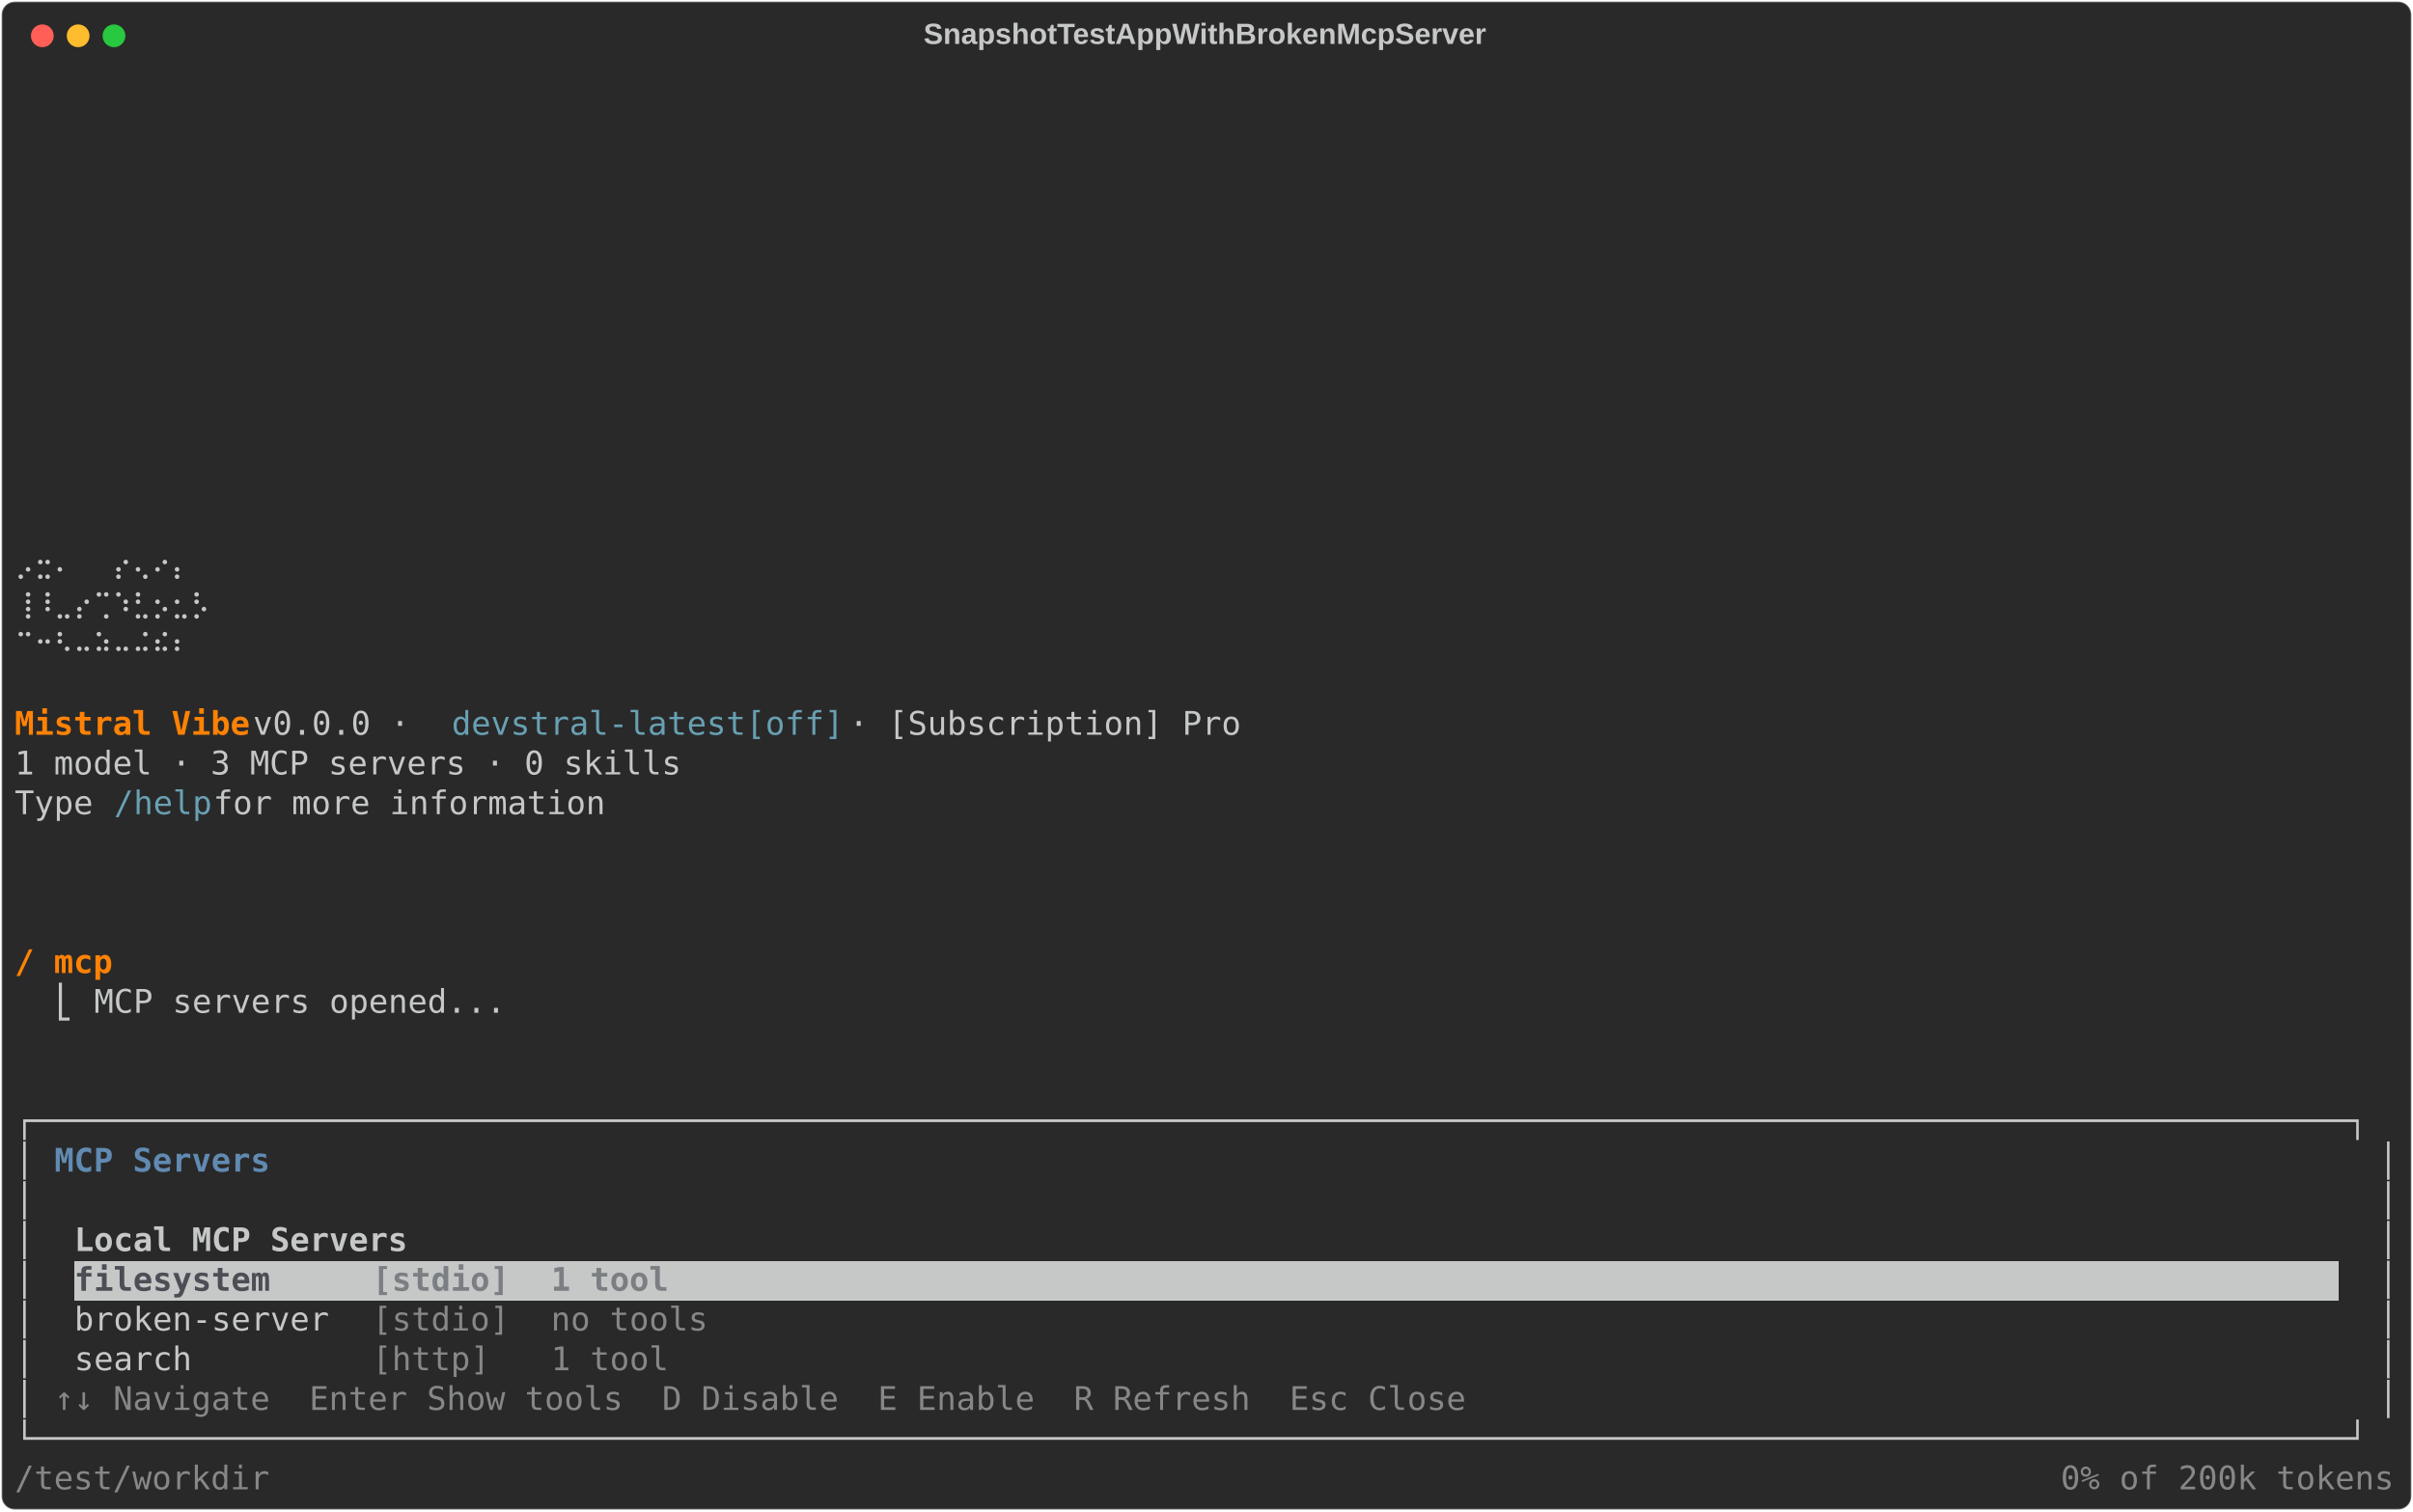
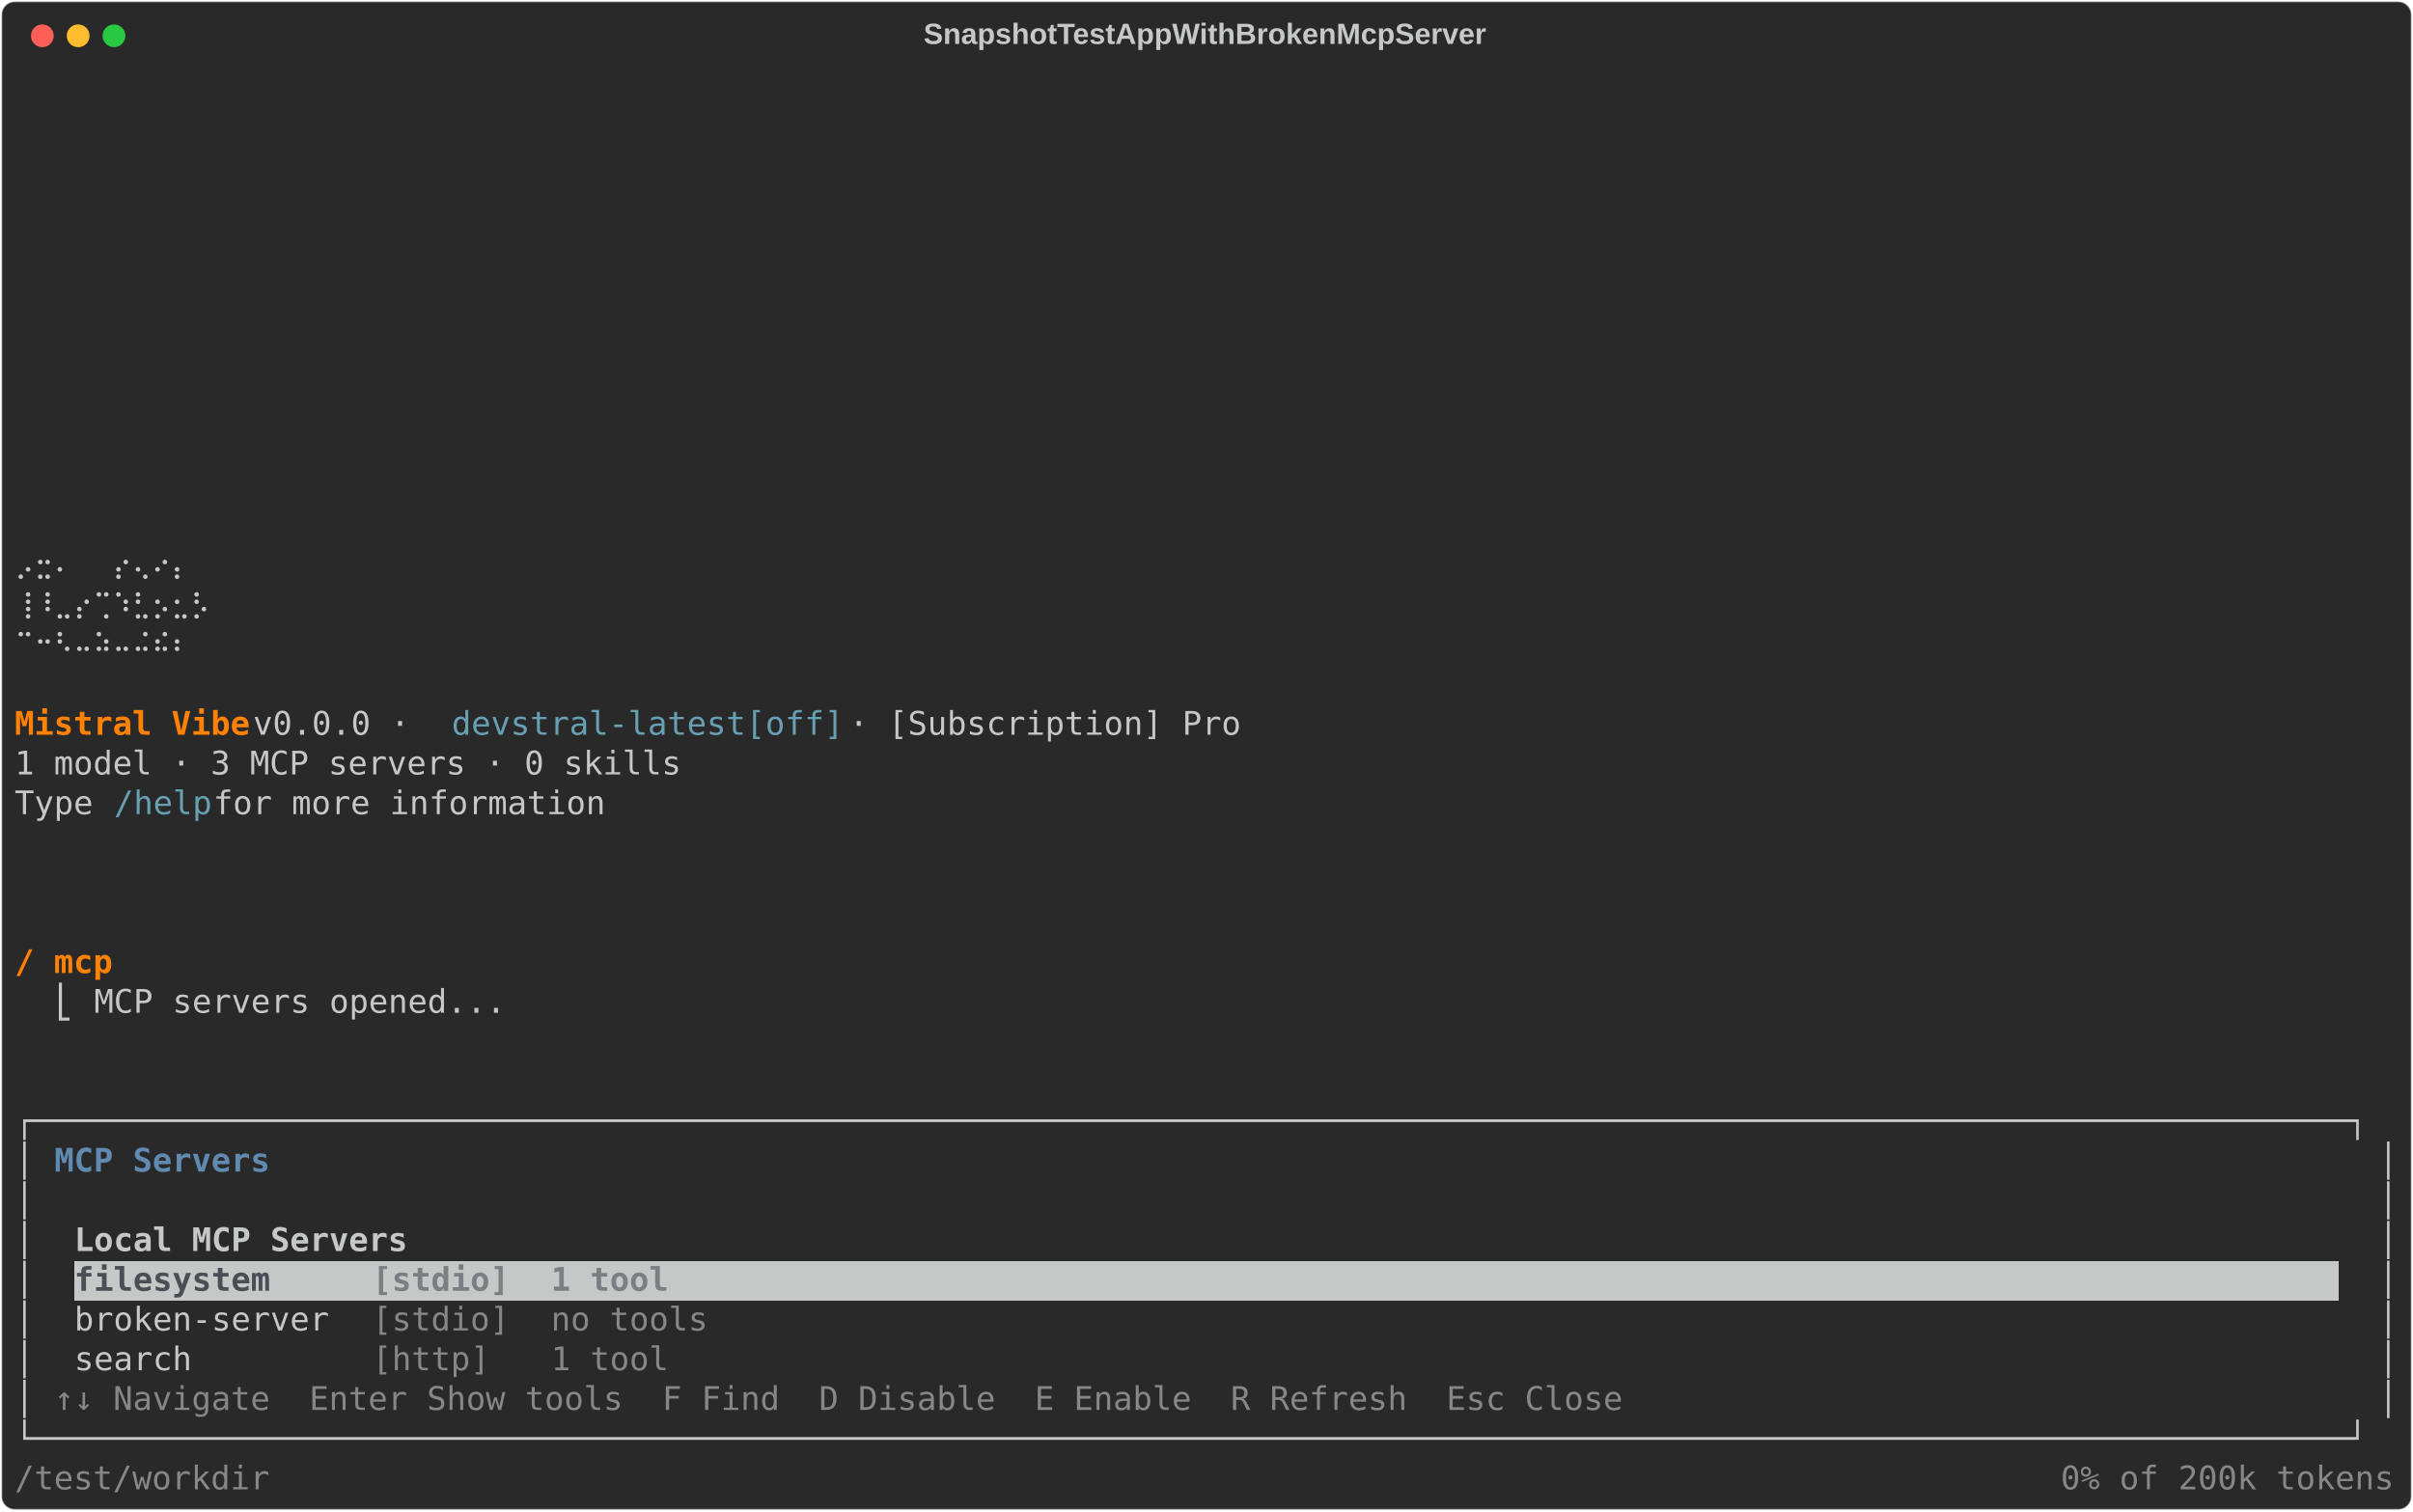
<svg xmlns="http://www.w3.org/2000/svg" class="rich-terminal" viewBox="0 0 1482 928.4">
  <style>

    @font-face {
        font-family: "Fira Code";
        src: local("FiraCode-Regular"),
                url("https://cdnjs.cloudflare.com/ajax/libs/firacode/6.2.0/woff2/FiraCode-Regular.woff2") format("woff2"),
                url("https://cdnjs.cloudflare.com/ajax/libs/firacode/6.2.0/woff/FiraCode-Regular.woff") format("woff");
        font-style: normal;
        font-weight: 400;
    }
    @font-face {
        font-family: "Fira Code";
        src: local("FiraCode-Bold"),
                url("https://cdnjs.cloudflare.com/ajax/libs/firacode/6.2.0/woff2/FiraCode-Bold.woff2") format("woff2"),
                url("https://cdnjs.cloudflare.com/ajax/libs/firacode/6.2.0/woff/FiraCode-Bold.woff") format("woff");
        font-style: bold;
        font-weight: 700;
    }

    .terminal-matrix {
        font-family: Fira Code, monospace;
        font-size: 20px;
        line-height: 24.4px;
        font-variant-east-asian: full-width;
    }

    .terminal-title {
        font-size: 18px;
        font-weight: bold;
        font-family: arial;
    }

    .terminal-r1 { fill: #c5c8c6 }
.terminal-r2 { fill: #ff8205;font-weight: bold }
.terminal-r3 { fill: #68a0b3 }
.terminal-r4 { fill: #608ab1;font-weight: bold }
- .terminal-r5 { fill: #c5c8c6;font-weight: bold }
- .terminal-r6 { fill: #4b4e55;font-weight: bold }
- .terminal-r7 { fill: #7b7e82;font-weight: bold }
- .terminal-r8 { fill: #868887 }
+ .terminal-r5 { fill: #868887 }
+ .terminal-r6 { fill: #c5c8c6;font-weight: bold }
+ .terminal-r7 { fill: #4b4e55;font-weight: bold }
+ .terminal-r8 { fill: #7b7e82;font-weight: bold }
    </style>
  <defs>
    <clipPath id="terminal-clip-terminal">
      <rect x="0" y="0" width="1463.0" height="877.4" />
    </clipPath>
    <clipPath id="terminal-line-0">
      <rect x="0" y="1.5" width="1464" height="24.65" />
    </clipPath>
    <clipPath id="terminal-line-1">
      <rect x="0" y="25.9" width="1464" height="24.65" />
    </clipPath>
    <clipPath id="terminal-line-2">
      <rect x="0" y="50.3" width="1464" height="24.65" />
    </clipPath>
    <clipPath id="terminal-line-3">
      <rect x="0" y="74.7" width="1464" height="24.65" />
    </clipPath>
    <clipPath id="terminal-line-4">
      <rect x="0" y="99.1" width="1464" height="24.65" />
    </clipPath>
    <clipPath id="terminal-line-5">
      <rect x="0" y="123.5" width="1464" height="24.65" />
    </clipPath>
    <clipPath id="terminal-line-6">
      <rect x="0" y="147.9" width="1464" height="24.65" />
    </clipPath>
    <clipPath id="terminal-line-7">
      <rect x="0" y="172.3" width="1464" height="24.65" />
    </clipPath>
    <clipPath id="terminal-line-8">
      <rect x="0" y="196.7" width="1464" height="24.65" />
    </clipPath>
    <clipPath id="terminal-line-9">
      <rect x="0" y="221.1" width="1464" height="24.65" />
    </clipPath>
    <clipPath id="terminal-line-10">
      <rect x="0" y="245.5" width="1464" height="24.65" />
    </clipPath>
    <clipPath id="terminal-line-11">
      <rect x="0" y="269.9" width="1464" height="24.65" />
    </clipPath>
    <clipPath id="terminal-line-12">
      <rect x="0" y="294.3" width="1464" height="24.65" />
    </clipPath>
    <clipPath id="terminal-line-13">
      <rect x="0" y="318.7" width="1464" height="24.65" />
    </clipPath>
    <clipPath id="terminal-line-14">
      <rect x="0" y="343.1" width="1464" height="24.65" />
    </clipPath>
    <clipPath id="terminal-line-15">
      <rect x="0" y="367.5" width="1464" height="24.65" />
    </clipPath>
    <clipPath id="terminal-line-16">
      <rect x="0" y="391.9" width="1464" height="24.65" />
    </clipPath>
    <clipPath id="terminal-line-17">
      <rect x="0" y="416.3" width="1464" height="24.65" />
    </clipPath>
    <clipPath id="terminal-line-18">
      <rect x="0" y="440.7" width="1464" height="24.65" />
    </clipPath>
    <clipPath id="terminal-line-19">
      <rect x="0" y="465.1" width="1464" height="24.65" />
    </clipPath>
    <clipPath id="terminal-line-20">
      <rect x="0" y="489.5" width="1464" height="24.65" />
    </clipPath>
    <clipPath id="terminal-line-21">
      <rect x="0" y="513.9" width="1464" height="24.65" />
    </clipPath>
    <clipPath id="terminal-line-22">
      <rect x="0" y="538.3" width="1464" height="24.65" />
    </clipPath>
    <clipPath id="terminal-line-23">
      <rect x="0" y="562.7" width="1464" height="24.65" />
    </clipPath>
    <clipPath id="terminal-line-24">
      <rect x="0" y="587.1" width="1464" height="24.65" />
    </clipPath>
    <clipPath id="terminal-line-25">
      <rect x="0" y="611.5" width="1464" height="24.65" />
    </clipPath>
    <clipPath id="terminal-line-26">
      <rect x="0" y="635.9" width="1464" height="24.65" />
    </clipPath>
    <clipPath id="terminal-line-27">
      <rect x="0" y="660.3" width="1464" height="24.65" />
    </clipPath>
    <clipPath id="terminal-line-28">
      <rect x="0" y="684.7" width="1464" height="24.65" />
    </clipPath>
    <clipPath id="terminal-line-29">
      <rect x="0" y="709.1" width="1464" height="24.65" />
    </clipPath>
    <clipPath id="terminal-line-30">
      <rect x="0" y="733.5" width="1464" height="24.65" />
    </clipPath>
    <clipPath id="terminal-line-31">
      <rect x="0" y="757.9" width="1464" height="24.65" />
    </clipPath>
    <clipPath id="terminal-line-32">
      <rect x="0" y="782.3" width="1464" height="24.65" />
    </clipPath>
    <clipPath id="terminal-line-33">
      <rect x="0" y="806.7" width="1464" height="24.65" />
    </clipPath>
    <clipPath id="terminal-line-34">
      <rect x="0" y="831.1" width="1464" height="24.65" />
    </clipPath>
  </defs>
  <rect fill="#292929" stroke="rgba(255,255,255,0.35)" stroke-width="1" x="1" y="1" width="1480" height="926.4" rx="8" />
  <text class="terminal-title" fill="#c5c8c6" text-anchor="middle" x="740" y="27">SnapshotTestAppWithBrokenMcpServer</text>
  <g transform="translate(26,22)">
    <circle cx="0" cy="0" r="7" fill="#ff5f57" />
    <circle cx="22" cy="0" r="7" fill="#febc2e" />
    <circle cx="44" cy="0" r="7" fill="#28c840" />
  </g>
  <g transform="translate(9, 41)" clip-path="url(#terminal-clip-terminal)">
    <rect fill="#c5c8c6" x="36.6" y="733.5" width="183" height="24.65" shape-rendering="crispEdges" />
    <rect fill="#c5c8c6" x="219.6" y="733.5" width="109.8" height="24.65" shape-rendering="crispEdges" />
    <rect fill="#c5c8c6" x="329.4" y="733.5" width="97.6" height="24.65" shape-rendering="crispEdges" />
    <rect fill="#c5c8c6" x="427" y="733.5" width="1000.4" height="24.65" shape-rendering="crispEdges" />
    <g class="terminal-matrix">
      <text class="terminal-r1" x="1464" y="20" textLength="12.2" clip-path="url(#terminal-line-0)">
</text>
      <text class="terminal-r1" x="1464" y="44.4" textLength="12.2" clip-path="url(#terminal-line-1)">
</text>
      <text class="terminal-r1" x="1464" y="68.8" textLength="12.2" clip-path="url(#terminal-line-2)">
</text>
      <text class="terminal-r1" x="1464" y="93.2" textLength="12.2" clip-path="url(#terminal-line-3)">
</text>
      <text class="terminal-r1" x="1464" y="117.6" textLength="12.2" clip-path="url(#terminal-line-4)">
</text>
      <text class="terminal-r1" x="1464" y="142" textLength="12.2" clip-path="url(#terminal-line-5)">
</text>
      <text class="terminal-r1" x="1464" y="166.4" textLength="12.2" clip-path="url(#terminal-line-6)">
</text>
      <text class="terminal-r1" x="1464" y="190.8" textLength="12.2" clip-path="url(#terminal-line-7)">
</text>
      <text class="terminal-r1" x="1464" y="215.2" textLength="12.2" clip-path="url(#terminal-line-8)">
</text>
      <text class="terminal-r1" x="1464" y="239.6" textLength="12.2" clip-path="url(#terminal-line-9)">
</text>
      <text class="terminal-r1" x="1464" y="264" textLength="12.2" clip-path="url(#terminal-line-10)">
</text>
      <text class="terminal-r1" x="1464" y="288.4" textLength="12.2" clip-path="url(#terminal-line-11)">
</text>
      <text class="terminal-r1" x="0" y="312.8" textLength="134.2" clip-path="url(#terminal-line-12)">  ⡠⣒⠄  ⡔⢄⠔⡄</text>
      <text class="terminal-r1" x="1464" y="312.8" textLength="12.2" clip-path="url(#terminal-line-12)">
</text>
      <text class="terminal-r1" x="0" y="337.2" textLength="134.2" clip-path="url(#terminal-line-13)"> ⢸⠸⣀⡔⢉⠱⣃⡢⣂⡣</text>
      <text class="terminal-r1" x="1464" y="337.2" textLength="12.2" clip-path="url(#terminal-line-13)">
</text>
      <text class="terminal-r1" x="0" y="361.6" textLength="134.2" clip-path="url(#terminal-line-14)">  ⠉⠒⠣⠤⠵⠤⠬⠮⠆</text>
      <text class="terminal-r1" x="1464" y="361.6" textLength="12.2" clip-path="url(#terminal-line-14)">
</text>
      <text class="terminal-r1" x="1464" y="386" textLength="12.2" clip-path="url(#terminal-line-15)">
</text>
      <text class="terminal-r2" x="0" y="410.4" textLength="146.4" clip-path="url(#terminal-line-16)">Mistral Vibe</text>
      <text class="terminal-r1" x="146.4" y="410.4" textLength="122" clip-path="url(#terminal-line-16)"> v0.0.0 · </text>
      <text class="terminal-r3" x="268.4" y="410.4" textLength="244" clip-path="url(#terminal-line-16)">devstral-latest[off]</text>
      <text class="terminal-r1" x="512.4" y="410.4" textLength="256.2" clip-path="url(#terminal-line-16)"> · [Subscription] Pro</text>
      <text class="terminal-r1" x="1464" y="410.4" textLength="12.2" clip-path="url(#terminal-line-16)">
</text>
      <text class="terminal-r1" x="0" y="434.8" textLength="414.8" clip-path="url(#terminal-line-17)">1 model · 3 MCP servers · 0 skills</text>
      <text class="terminal-r1" x="1464" y="434.8" textLength="12.2" clip-path="url(#terminal-line-17)">
</text>
      <text class="terminal-r1" x="0" y="459.2" textLength="61" clip-path="url(#terminal-line-18)">Type </text>
      <text class="terminal-r3" x="61" y="459.2" textLength="61" clip-path="url(#terminal-line-18)">/help</text>
      <text class="terminal-r1" x="122" y="459.2" textLength="256.2" clip-path="url(#terminal-line-18)"> for more information</text>
      <text class="terminal-r1" x="1464" y="459.2" textLength="12.2" clip-path="url(#terminal-line-18)">
</text>
      <text class="terminal-r1" x="1464" y="483.6" textLength="12.2" clip-path="url(#terminal-line-19)">
</text>
      <text class="terminal-r1" x="1464" y="508" textLength="12.2" clip-path="url(#terminal-line-20)">
</text>
      <text class="terminal-r1" x="1464" y="532.4" textLength="12.2" clip-path="url(#terminal-line-21)">
</text>
      <text class="terminal-r2" x="0" y="556.8" textLength="61" clip-path="url(#terminal-line-22)">/ mcp</text>
      <text class="terminal-r1" x="1464" y="556.8" textLength="12.2" clip-path="url(#terminal-line-22)">
</text>
      <text class="terminal-r1" x="24.4" y="581.2" textLength="12.2" clip-path="url(#terminal-line-23)">⎣</text>
      <text class="terminal-r1" x="48.8" y="581.2" textLength="256.2" clip-path="url(#terminal-line-23)">MCP servers opened...</text>
      <text class="terminal-r1" x="1464" y="581.2" textLength="12.2" clip-path="url(#terminal-line-23)">
</text>
      <text class="terminal-r1" x="1464" y="605.6" textLength="12.2" clip-path="url(#terminal-line-24)">
</text>
      <text class="terminal-r1" x="1464" y="630" textLength="12.2" clip-path="url(#terminal-line-25)">
</text>
      <text class="terminal-r1" x="0" y="654.4" textLength="1464" clip-path="url(#terminal-line-26)">┌──────────────────────────────────────────────────────────────────────────────────────────────────────────────────────┐</text>
      <text class="terminal-r1" x="1464" y="654.4" textLength="12.2" clip-path="url(#terminal-line-26)">
</text>
      <text class="terminal-r1" x="0" y="678.8" textLength="12.2" clip-path="url(#terminal-line-27)">│</text>
      <text class="terminal-r4" x="24.4" y="678.8" textLength="134.2" clip-path="url(#terminal-line-27)">MCP Servers</text>
      <text class="terminal-r1" x="1451.8" y="678.8" textLength="12.2" clip-path="url(#terminal-line-27)">│</text>
      <text class="terminal-r1" x="1464" y="678.8" textLength="12.2" clip-path="url(#terminal-line-27)">
</text>
      <text class="terminal-r1" x="0" y="703.2" textLength="12.2" clip-path="url(#terminal-line-28)">│</text>
      <text class="terminal-r1" x="1451.8" y="703.2" textLength="12.2" clip-path="url(#terminal-line-28)">│</text>
      <text class="terminal-r1" x="1464" y="703.2" textLength="12.2" clip-path="url(#terminal-line-28)">
</text>
      <text class="terminal-r1" x="0" y="727.6" textLength="12.2" clip-path="url(#terminal-line-29)">│</text>
-       <text class="terminal-r5" x="36.6" y="727.6" textLength="207.4" clip-path="url(#terminal-line-29)">Local MCP Servers</text>
+       <text class="terminal-r6" x="36.6" y="727.6" textLength="207.4" clip-path="url(#terminal-line-29)">Local MCP Servers</text>
      <text class="terminal-r1" x="1451.8" y="727.6" textLength="12.2" clip-path="url(#terminal-line-29)">│</text>
      <text class="terminal-r1" x="1464" y="727.6" textLength="12.2" clip-path="url(#terminal-line-29)">
</text>
      <text class="terminal-r1" x="0" y="752" textLength="12.2" clip-path="url(#terminal-line-30)">│</text>
-       <text class="terminal-r6" x="36.6" y="752" textLength="183" clip-path="url(#terminal-line-30)">  filesystem   </text>
-       <text class="terminal-r7" x="219.6" y="752" textLength="109.8" clip-path="url(#terminal-line-30)">  [stdio]</text>
-       <text class="terminal-r7" x="329.4" y="752" textLength="97.6" clip-path="url(#terminal-line-30)">  1 tool</text>
+       <text class="terminal-r7" x="36.6" y="752" textLength="183" clip-path="url(#terminal-line-30)">  filesystem   </text>
+       <text class="terminal-r8" x="219.6" y="752" textLength="109.8" clip-path="url(#terminal-line-30)">  [stdio]</text>
+       <text class="terminal-r8" x="329.4" y="752" textLength="97.6" clip-path="url(#terminal-line-30)">  1 tool</text>
      <text class="terminal-r1" x="1451.8" y="752" textLength="12.2" clip-path="url(#terminal-line-30)">│</text>
      <text class="terminal-r1" x="1464" y="752" textLength="12.2" clip-path="url(#terminal-line-30)">
</text>
      <text class="terminal-r1" x="0" y="776.4" textLength="12.2" clip-path="url(#terminal-line-31)">│</text>
      <text class="terminal-r1" x="36.6" y="776.4" textLength="183" clip-path="url(#terminal-line-31)">  broken-server</text>
-       <text class="terminal-r8" x="219.6" y="776.4" textLength="109.8" clip-path="url(#terminal-line-31)">  [stdio]</text>
-       <text class="terminal-r8" x="329.4" y="776.4" textLength="122" clip-path="url(#terminal-line-31)">  no tools</text>
+       <text class="terminal-r5" x="219.6" y="776.4" textLength="109.8" clip-path="url(#terminal-line-31)">  [stdio]</text>
+       <text class="terminal-r5" x="329.4" y="776.4" textLength="122" clip-path="url(#terminal-line-31)">  no tools</text>
      <text class="terminal-r1" x="1451.8" y="776.4" textLength="12.2" clip-path="url(#terminal-line-31)">│</text>
      <text class="terminal-r1" x="1464" y="776.4" textLength="12.2" clip-path="url(#terminal-line-31)">
</text>
      <text class="terminal-r1" x="0" y="800.8" textLength="12.2" clip-path="url(#terminal-line-32)">│</text>
      <text class="terminal-r1" x="36.6" y="800.8" textLength="183" clip-path="url(#terminal-line-32)">  search       </text>
-       <text class="terminal-r8" x="219.6" y="800.8" textLength="109.8" clip-path="url(#terminal-line-32)">  [http] </text>
-       <text class="terminal-r8" x="329.4" y="800.8" textLength="97.6" clip-path="url(#terminal-line-32)">  1 tool</text>
+       <text class="terminal-r5" x="219.6" y="800.8" textLength="109.8" clip-path="url(#terminal-line-32)">  [http] </text>
+       <text class="terminal-r5" x="329.4" y="800.8" textLength="97.6" clip-path="url(#terminal-line-32)">  1 tool</text>
      <text class="terminal-r1" x="1451.8" y="800.8" textLength="12.2" clip-path="url(#terminal-line-32)">│</text>
      <text class="terminal-r1" x="1464" y="800.8" textLength="12.2" clip-path="url(#terminal-line-32)">
</text>
      <text class="terminal-r1" x="0" y="825.2" textLength="12.2" clip-path="url(#terminal-line-33)">│</text>
-       <text class="terminal-r8" x="24.4" y="825.2" textLength="878.4" clip-path="url(#terminal-line-33)">↑↓ Navigate  Enter Show tools  D Disable  E Enable  R Refresh  Esc Close</text>
+       <text class="terminal-r5" x="24.4" y="825.2" textLength="976" clip-path="url(#terminal-line-33)">↑↓ Navigate  Enter Show tools  F Find  D Disable  E Enable  R Refresh  Esc Close</text>
      <text class="terminal-r1" x="1451.8" y="825.2" textLength="12.2" clip-path="url(#terminal-line-33)">│</text>
      <text class="terminal-r1" x="1464" y="825.2" textLength="12.2" clip-path="url(#terminal-line-33)">
</text>
      <text class="terminal-r1" x="0" y="849.6" textLength="1464" clip-path="url(#terminal-line-34)">└──────────────────────────────────────────────────────────────────────────────────────────────────────────────────────┘</text>
      <text class="terminal-r1" x="1464" y="849.6" textLength="12.2" clip-path="url(#terminal-line-34)">
</text>
-       <text class="terminal-r8" x="0" y="874" textLength="158.6" clip-path="url(#terminal-line-35)">/test/workdir</text>
-       <text class="terminal-r8" x="1256.6" y="874" textLength="207.4" clip-path="url(#terminal-line-35)">0% of 200k tokens</text>
+       <text class="terminal-r5" x="0" y="874" textLength="158.6" clip-path="url(#terminal-line-35)">/test/workdir</text>
+       <text class="terminal-r5" x="1256.6" y="874" textLength="207.4" clip-path="url(#terminal-line-35)">0% of 200k tokens</text>
    </g>
  </g>
</svg>
